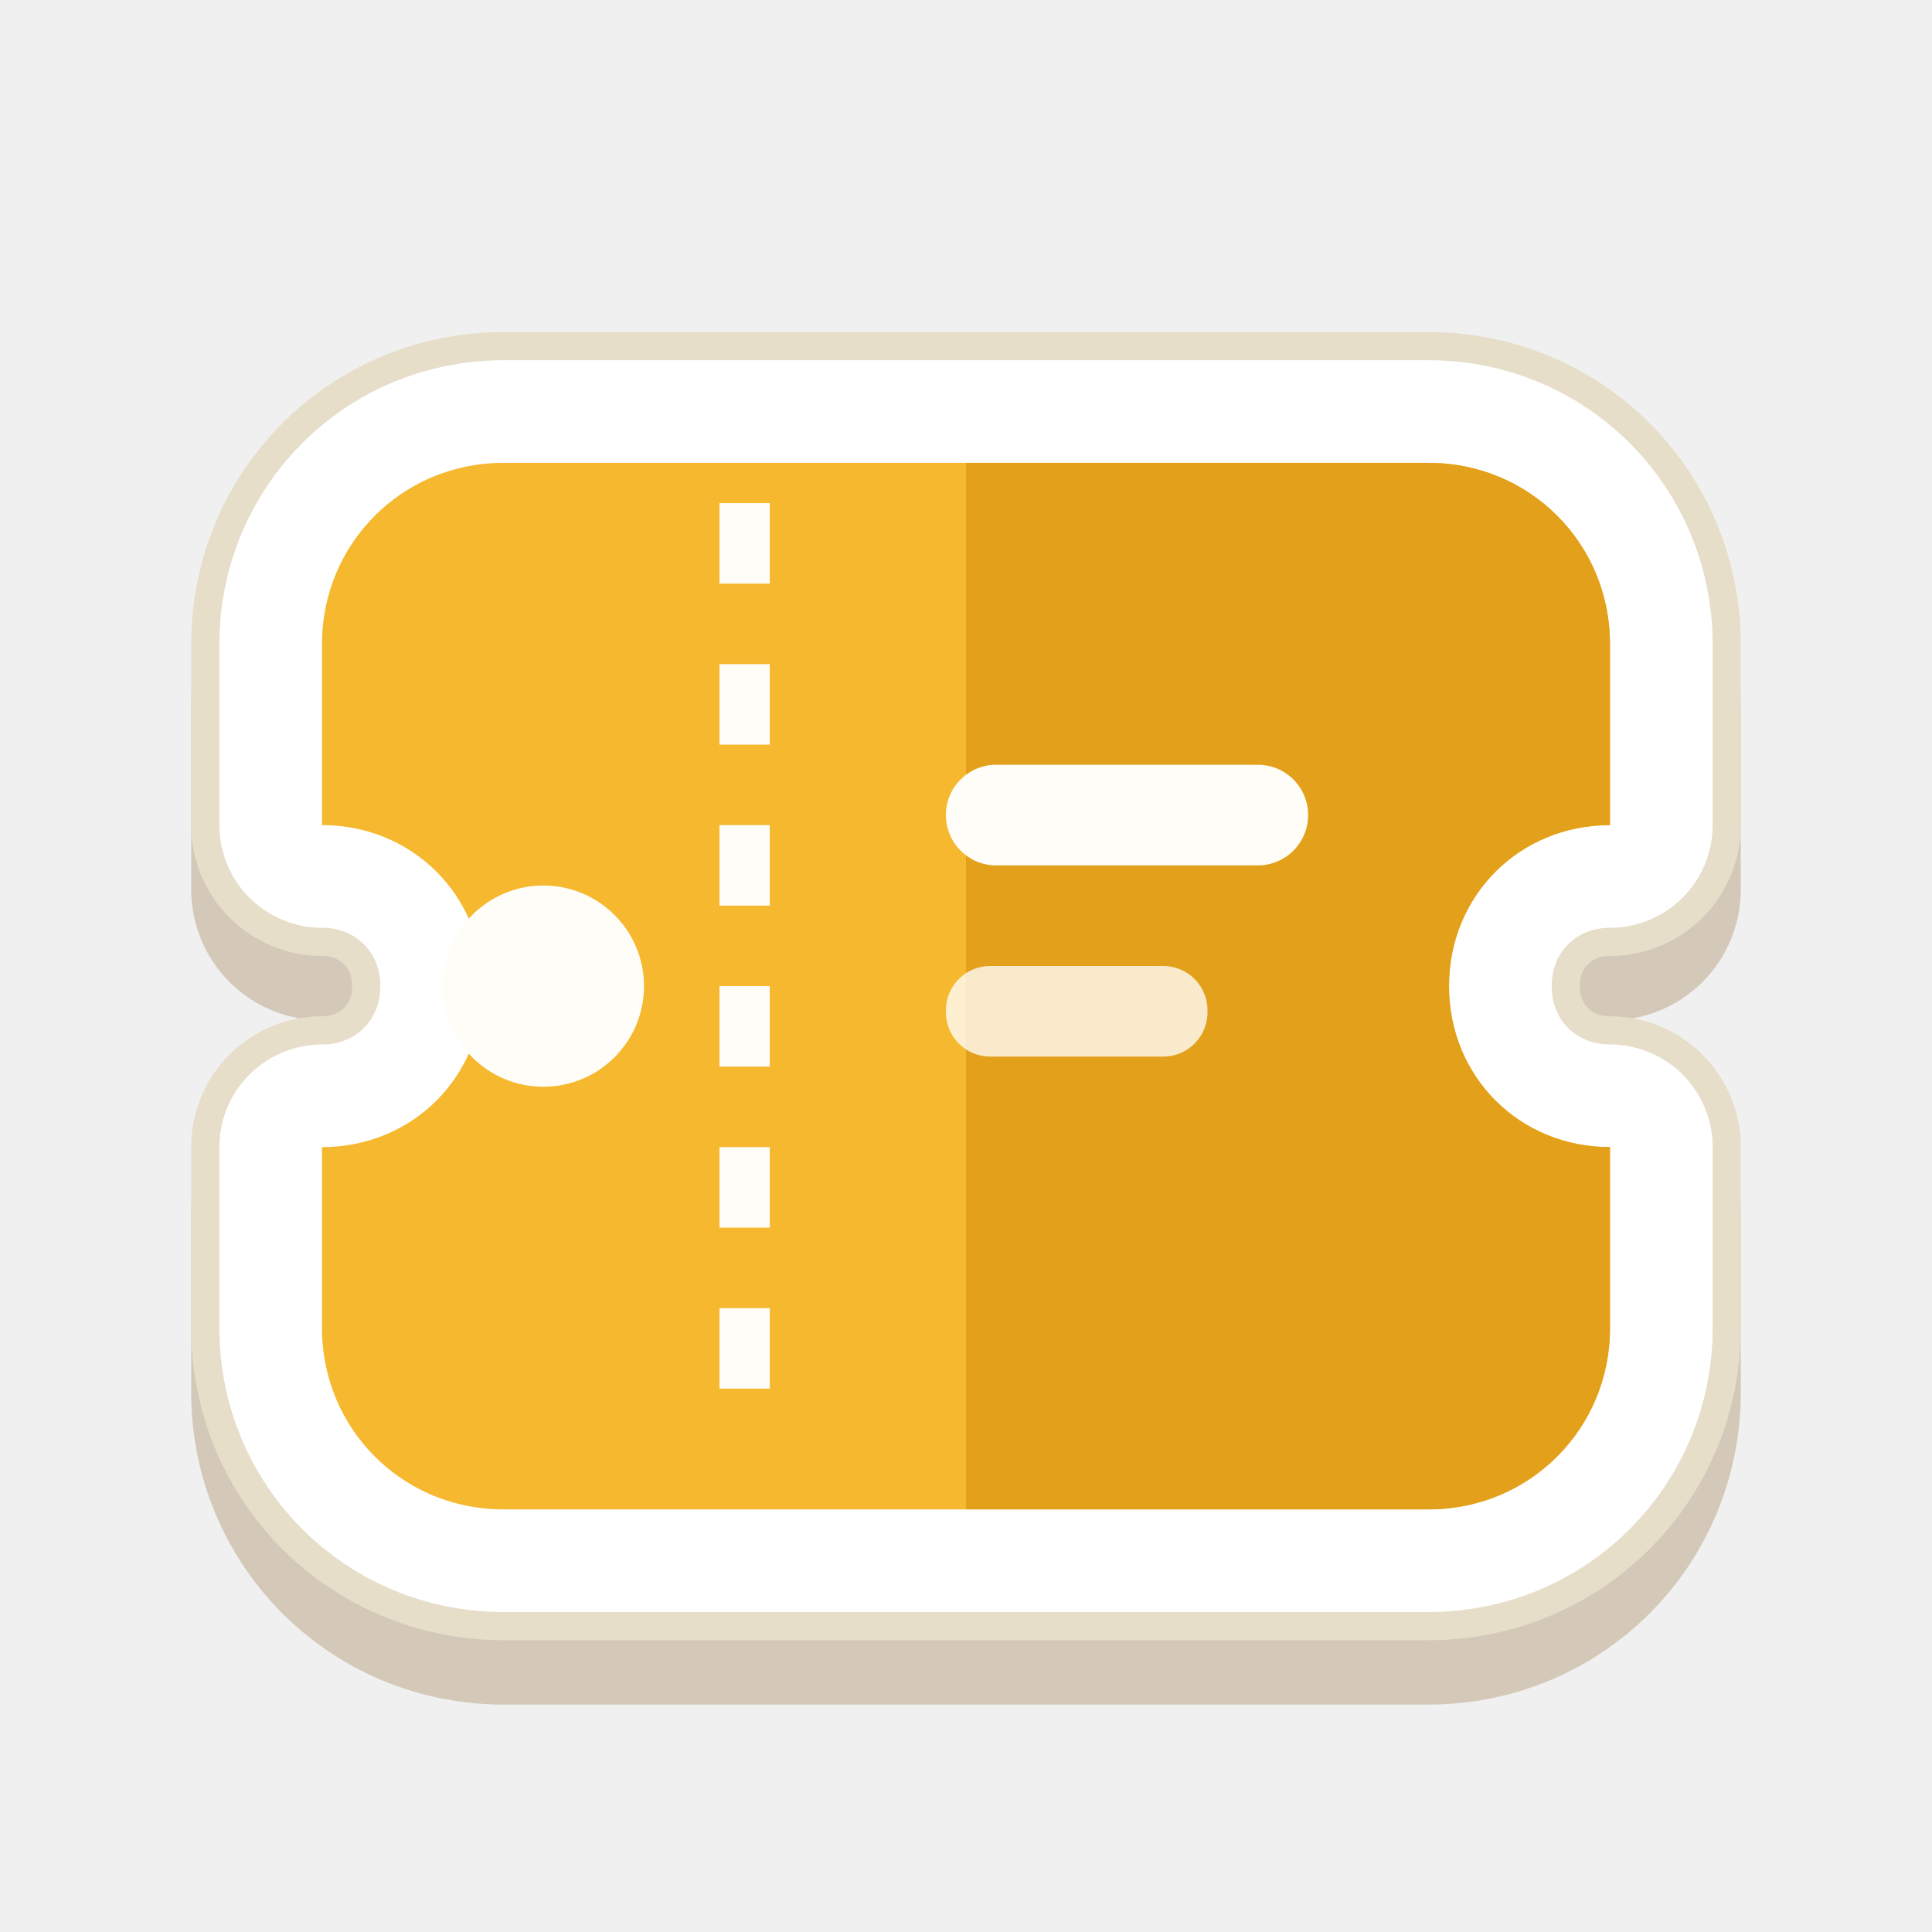
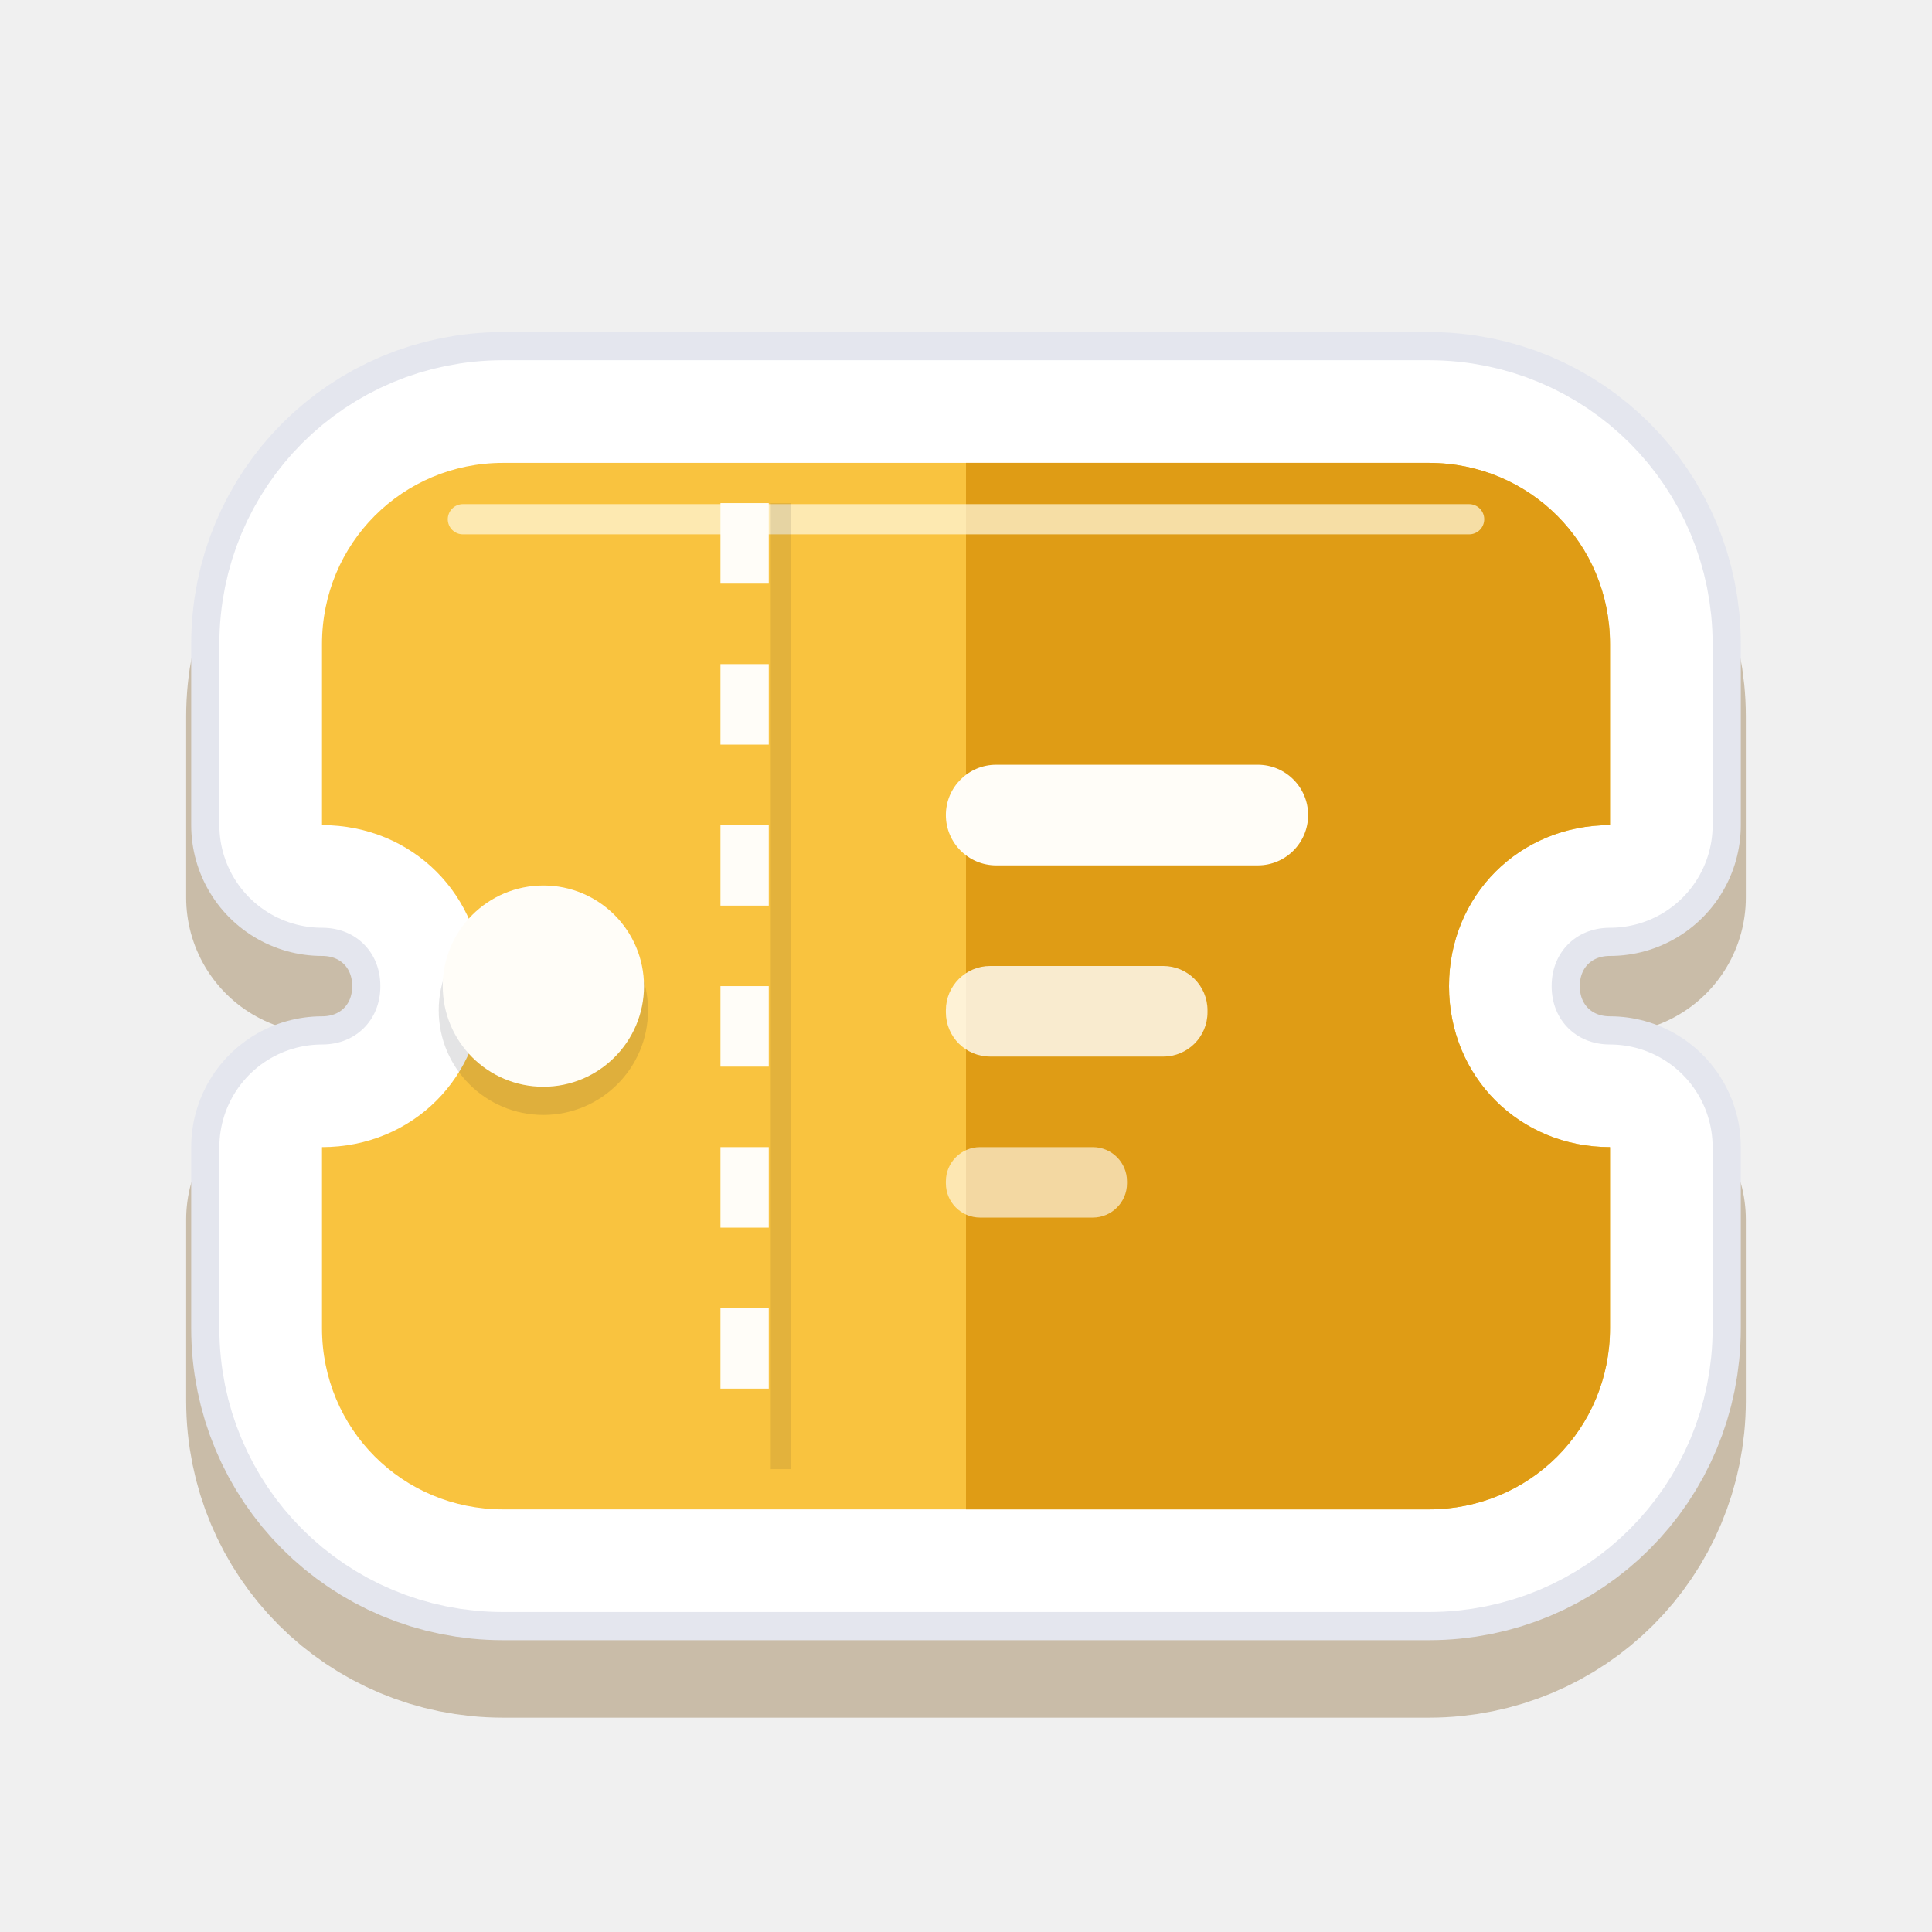
<svg xmlns="http://www.w3.org/2000/svg" viewBox="0 0 96 96" fill="none">
-   <g transform="translate(0 3.2)" stroke="#D4C9B8" stroke-width="13" stroke-linejoin="round" stroke-linecap="round" fill="#D4C9B8">
+   <g transform="translate(0 3.6)" stroke="#C9BCA8" stroke-width="13.5" stroke-linejoin="round" stroke-linecap="round" fill="#C9BCA8">
    <path d="M16 32C16 27 20 23 25 23H71C76 23 80 27 80 32V41C75.5 41 72 44.5 72 49C72 53.5 75.5 57 80 57V66C80 71 76 75 71 75H25C20 75 16 71 16 66V57C20.5 57 24 53.5 24 49C24 44.5 20.5 41 16 41V32Z" />
  </g>
-   <g stroke="#E6DEC9" stroke-width="13" stroke-linejoin="round" stroke-linecap="round" fill="#E6DEC9">
+   <g stroke="#E4E6EE" stroke-width="13" stroke-linejoin="round" stroke-linecap="round" fill="#E4E6EE">
    <path d="M16 32C16 27 20 23 25 23H71C76 23 80 27 80 32V41C75.5 41 72 44.5 72 49C72 53.5 75.5 57 80 57V66C80 71 76 75 71 75H25C20 75 16 71 16 66V57C20.5 57 24 53.5 24 49C24 44.5 20.5 41 16 41V32Z" />
  </g>
  <g stroke="#FFFFFF" stroke-width="10.2" stroke-linejoin="round" stroke-linecap="round" fill="#FFFFFF">
    <path d="M16 32C16 27 20 23 25 23H71C76 23 80 27 80 32V41C75.5 41 72 44.5 72 49C72 53.5 75.5 57 80 57V66C80 71 76 75 71 75H25C20 75 16 71 16 66V57C20.5 57 24 53.5 24 49C24 44.5 20.5 41 16 41V32Z" />
  </g>
-   <path d="M16 32C16 27 20 23 25 23H71C76 23 80 27 80 32V41C75.5 41 72 44.5 72 49C72 53.5 75.5 57 80 57V66C80 71 76 75 71 75H25C20 75 16 71 16 66V57C20.5 57 24 53.5 24 49C24 44.5 20.5 41 16 41V32Z" fill="#F5B82E" />
-   <path d="M48 23H71C76 23 80 27 80 32V41C75.5 41 72 44.5 72 49C72 53.5 75.5 57 80 57V66C80 71 76 75 71 75H48V23Z" fill="#E3A11B" />
-   <path d="M37 25V73" stroke="#FFFDF8" stroke-width="2.5" stroke-dasharray="4 4" />
+   <path d="M16 32C16 27 20 23 25 23H71C76 23 80 27 80 32V41C75.5 41 72 44.5 72 49C72 53.5 75.5 57 80 57V66C80 71 76 75 71 75H25C20 75 16 71 16 66V57C20.5 57 24 53.5 24 49C24 44.5 20.5 41 16 41V32Z" fill="#F9C33F" />
+   <path d="M48 23H71C76 23 80 27 80 32V41C75.5 41 72 44.5 72 49C72 53.5 75.5 57 80 57V66C80 71 76 75 71 75H48V23Z" fill="#DF9C15" />
+   <path d="M23 25.8H73" stroke="#FFF8DC" stroke-opacity="0.72" stroke-width="1.5" stroke-linecap="round" />
+   <path d="M37 25V73" stroke="#FFFDF8" stroke-width="2.4" stroke-dasharray="4 4" />
+   <path d="M38.8 25V73" stroke="#1B1D24" stroke-opacity="0.10" stroke-width="1" />
  <rect x="47" y="38" width="18" height="5" rx="2.5" fill="#FFFDF8" />
-   <rect x="47" y="48" width="13" height="4.5" rx="2.2" fill="#FFFDF8" opacity="0.8" />
+   <rect x="47" y="48" width="13" height="4.5" rx="2.2" fill="#FFFDF8" opacity="0.82" />
+   <rect x="47" y="57" width="9" height="3.5" rx="1.7" fill="#FFFDF8" opacity="0.62" />
+   <circle cx="27" cy="50.2" r="5.2" fill="#1B1D24" fill-opacity="0.12" />
  <circle cx="27" cy="49" r="5" fill="#FFFDF8" />
</svg>
